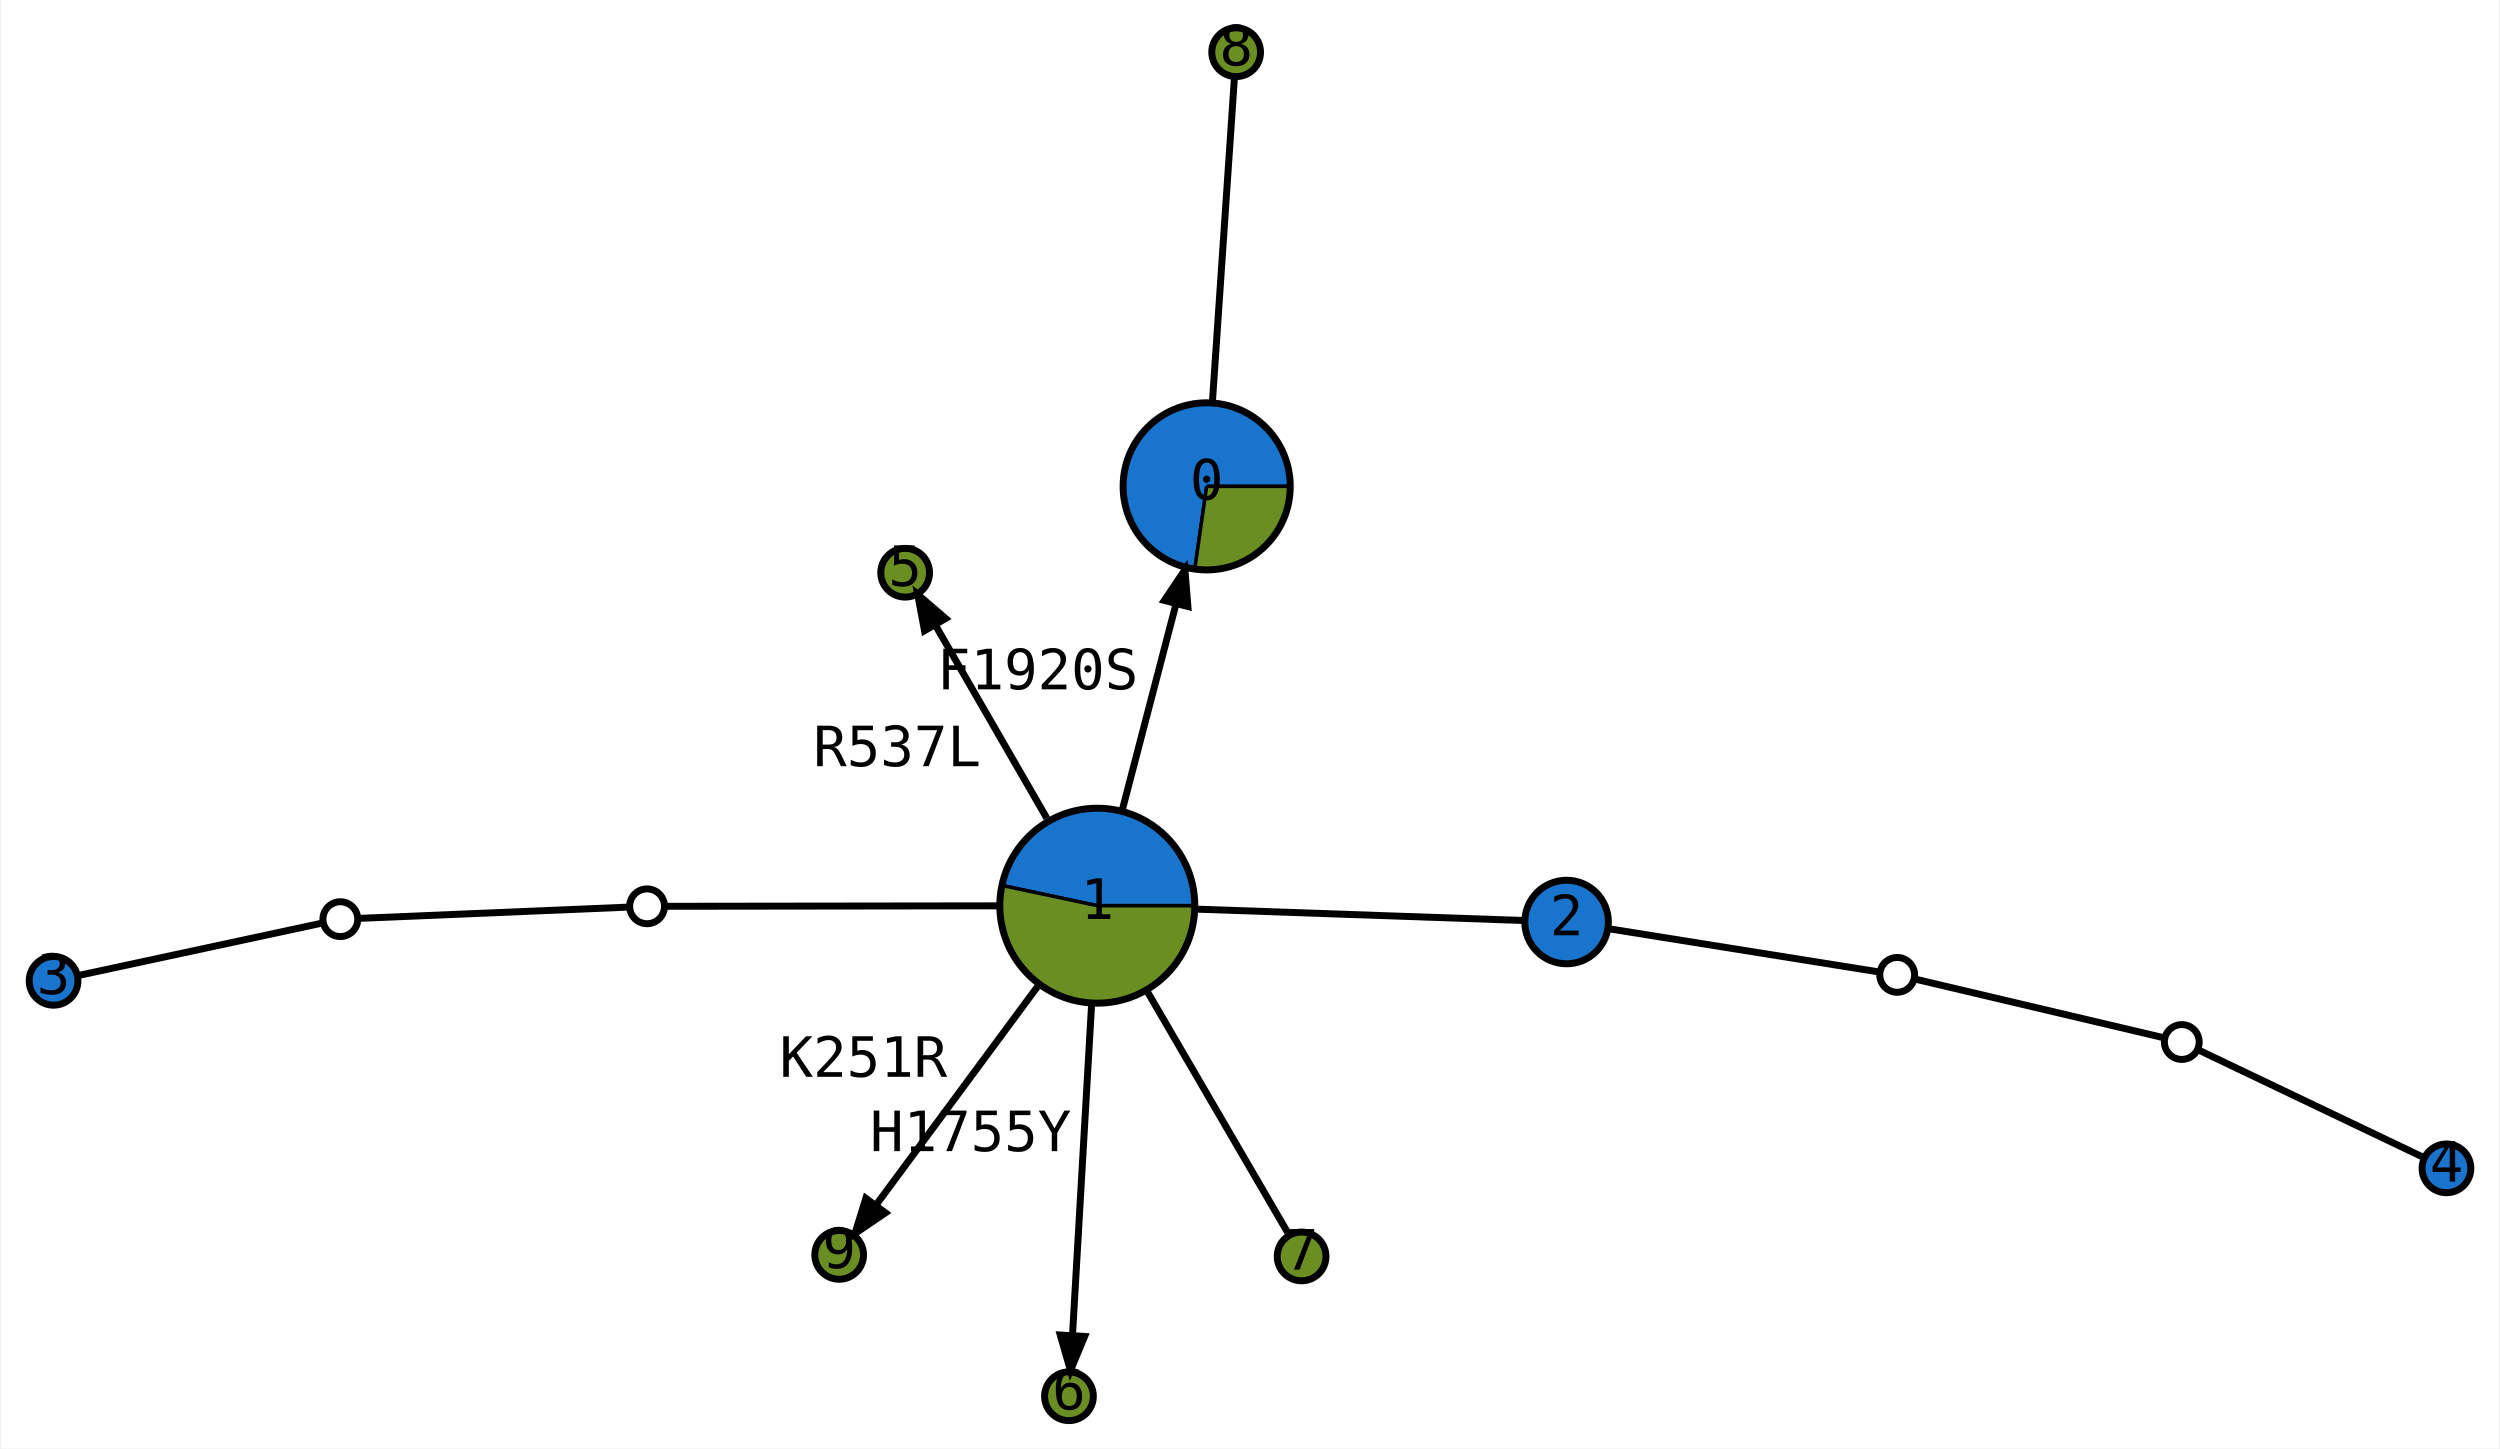
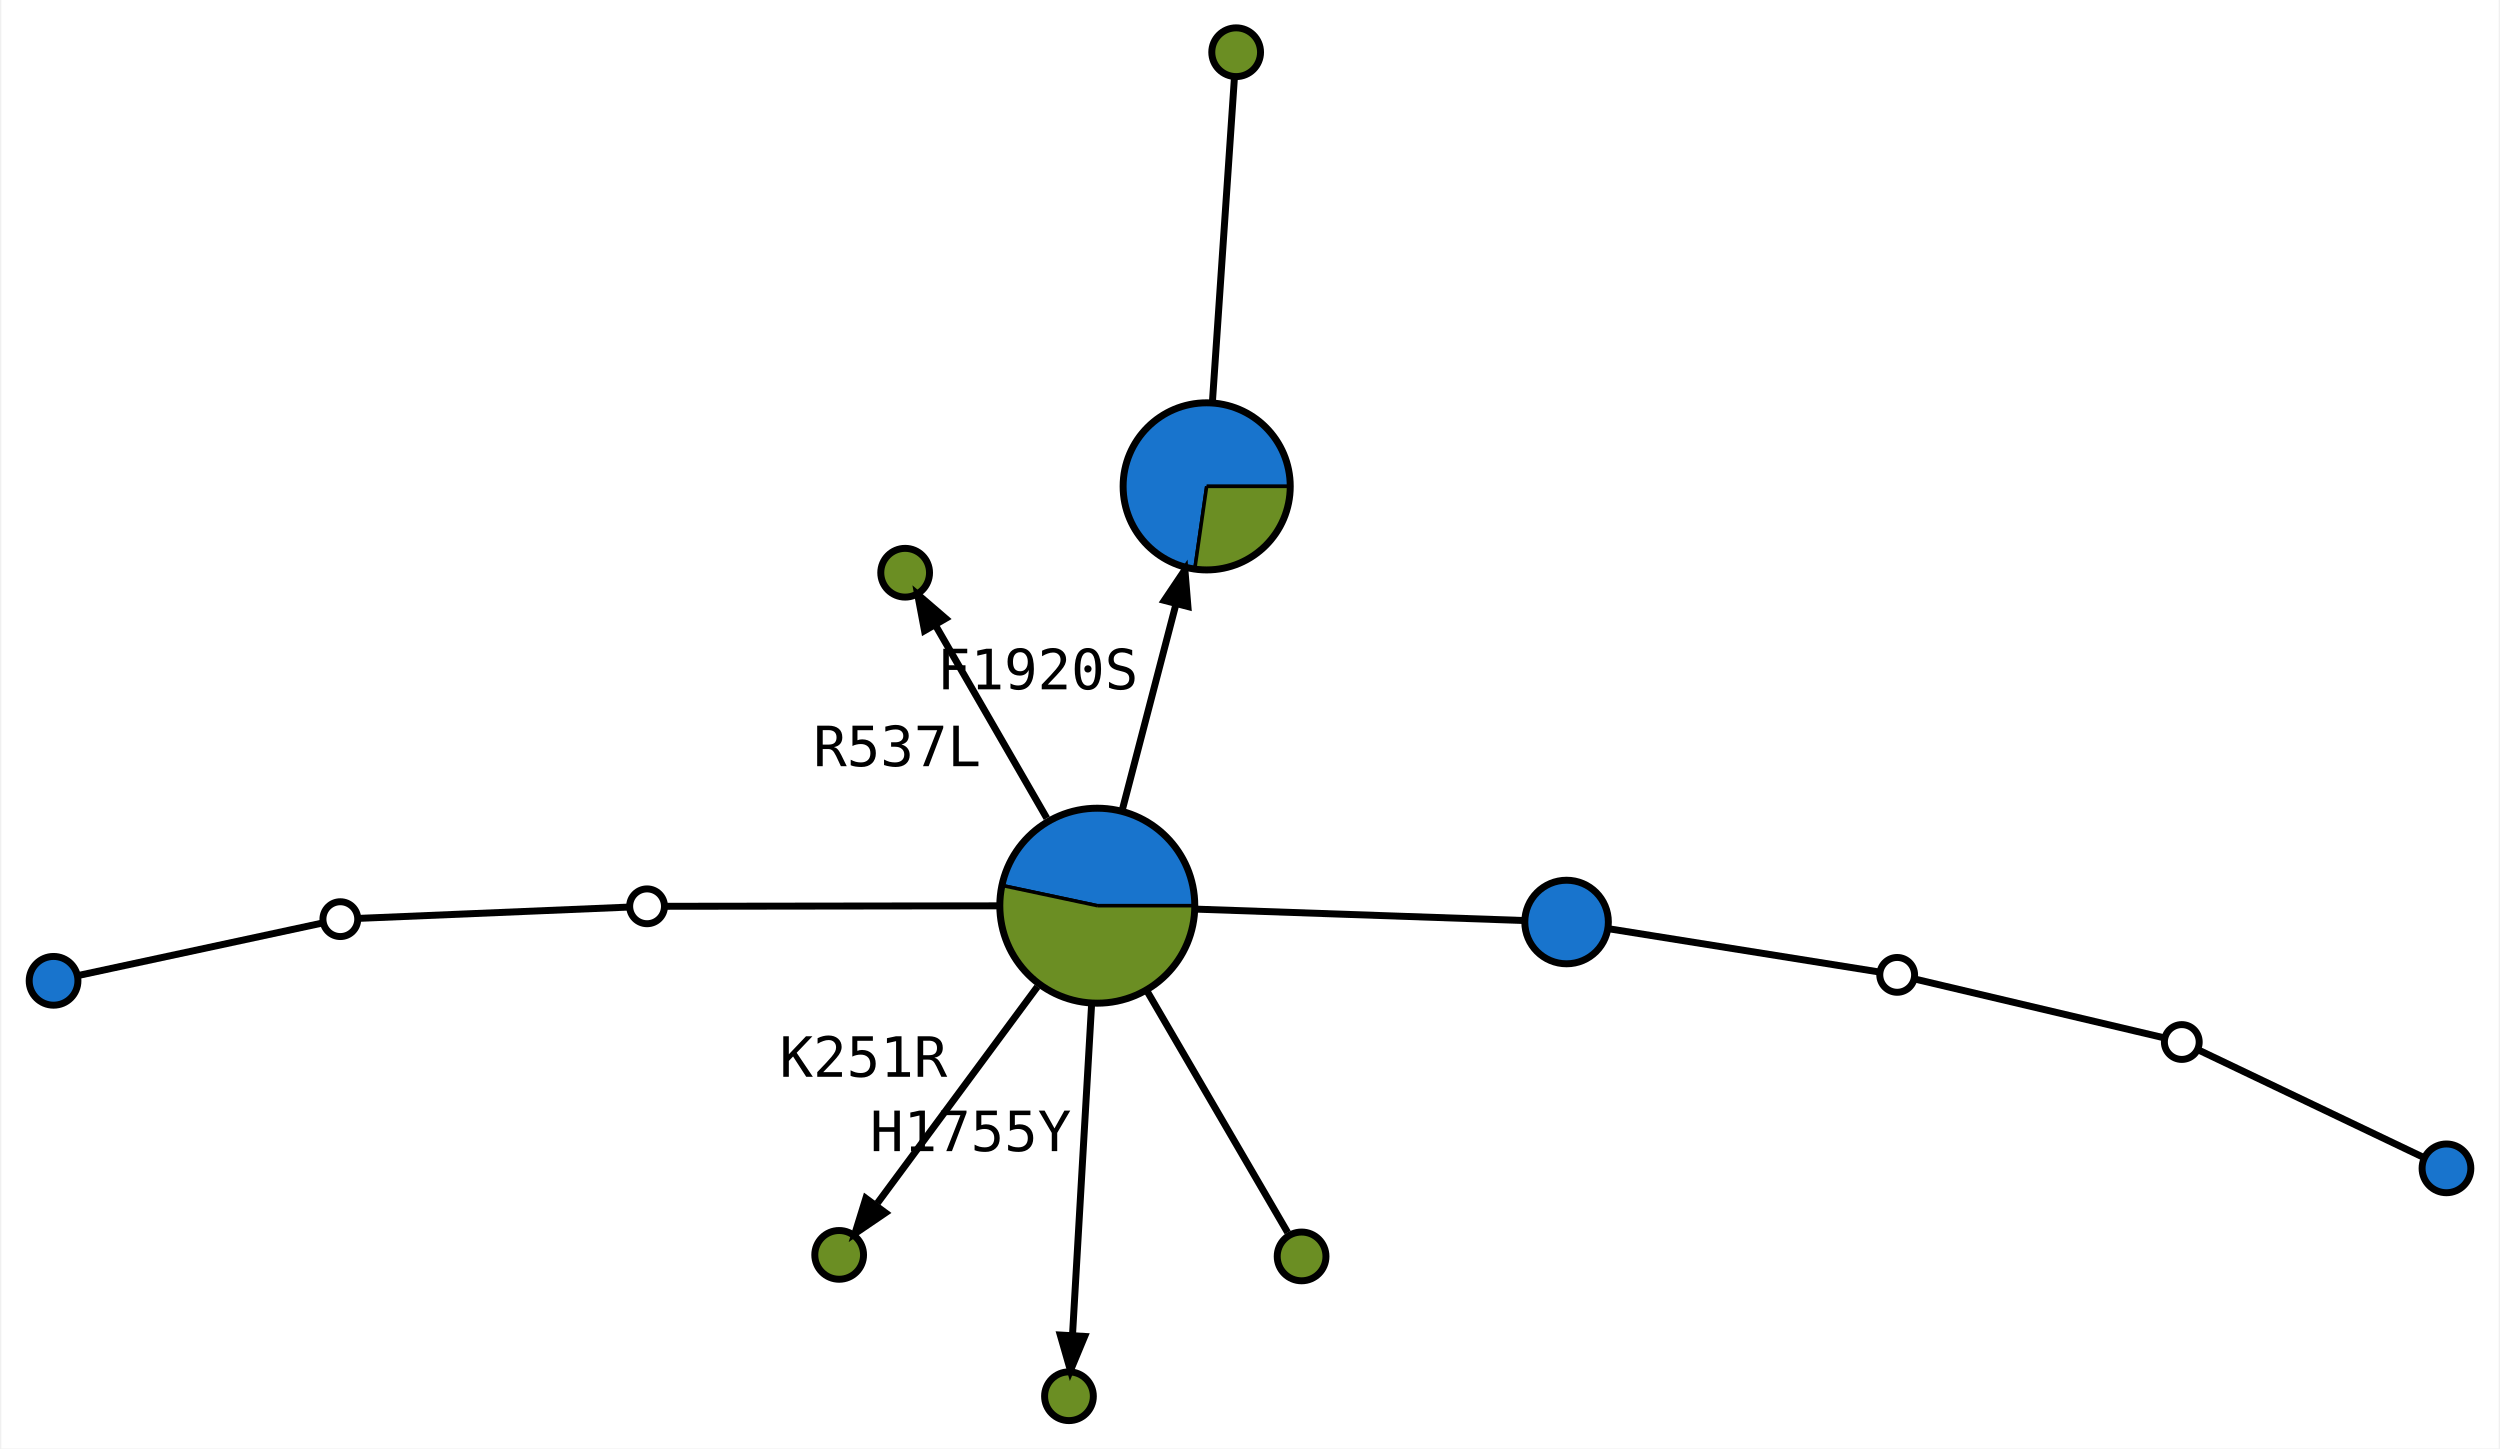
<svg xmlns="http://www.w3.org/2000/svg" width="359pt" height="208pt" viewBox="0.00 0.00 358.65 208.02">
  <g id="graph0" class="graph" transform="scale(1 1) rotate(0) translate(126.669 129.182)">
    <polygon fill="white" stroke="none" points="-126.669,78.837 -126.669,-129.182 231.985,-129.182 231.985,78.837 -126.669,78.837" />
    <g id="node1" class="node">
      <path fill="#1874cd" stroke="black" stroke-width="0.5" d="M46.435,-59.333C46.435,-59.333 58.435,-59.333 58.435,-59.333 58.435,-59.904 58.394,-60.475 58.312,-61.04 58.231,-61.606 58.109,-62.165 57.949,-62.713 57.788,-63.262 57.588,-63.798 57.35,-64.318 57.113,-64.837 56.839,-65.34 56.53,-65.82 56.221,-66.301 55.878,-66.759 55.504,-67.191 55.129,-67.623 54.725,-68.027 54.293,-68.402 53.861,-68.776 53.403,-69.119 52.922,-69.428 52.442,-69.737 51.939,-70.011 51.42,-70.248 50.9,-70.486 50.364,-70.686 49.815,-70.847 49.267,-71.007 48.708,-71.129 48.142,-71.21 47.577,-71.292 47.006,-71.333 46.435,-71.333 45.863,-71.333 45.292,-71.292 44.727,-71.21 44.161,-71.129 43.602,-71.007 43.054,-70.847 42.505,-70.686 41.969,-70.486 41.45,-70.248 40.93,-70.011 40.428,-69.737 39.947,-69.428 39.466,-69.119 39.008,-68.776 38.576,-68.402 38.144,-68.027 37.74,-67.623 37.366,-67.191 36.991,-66.759 36.648,-66.301 36.34,-65.82 36.031,-65.34 35.756,-64.837 35.519,-64.318 35.282,-63.798 35.082,-63.262 34.921,-62.713 34.76,-62.165 34.638,-61.606 34.557,-61.04 34.475,-60.475 34.435,-59.904 34.435,-59.333 34.435,-58.761 34.475,-58.191 34.557,-57.625 34.638,-57.059 34.76,-56.5 34.921,-55.952 35.082,-55.404 35.282,-54.867 35.519,-54.348 35.756,-53.828 36.031,-53.326 36.34,-52.845 36.648,-52.364 36.991,-51.906 37.366,-51.474 37.74,-51.042 38.144,-50.638 38.576,-50.264 39.008,-49.889 39.466,-49.547 39.947,-49.238 40.428,-48.929 40.93,-48.654 41.45,-48.417 41.969,-48.18 42.505,-47.98 43.054,-47.819 43.602,-47.658 44.161,-47.536 44.727,-47.455 44.727,-47.455 46.435,-59.333 46.435,-59.333" />
      <path fill="olivedrab" stroke="black" stroke-width="0.5" d="M46.435,-59.333C46.435,-59.333 44.727,-47.455 44.727,-47.455 45.151,-47.394 45.578,-47.356 46.006,-47.34 46.434,-47.325 46.863,-47.333 47.291,-47.363 47.718,-47.394 48.144,-47.447 48.565,-47.523 48.987,-47.599 49.404,-47.698 49.815,-47.819 50.227,-47.939 50.631,-48.082 51.027,-48.246 51.423,-48.41 51.809,-48.595 52.186,-48.8 52.562,-49.006 52.926,-49.231 53.279,-49.476 53.63,-49.72 53.969,-49.983 54.293,-50.264 54.617,-50.544 54.925,-50.842 55.217,-51.156 55.509,-51.469 55.784,-51.798 56.041,-52.141 56.298,-52.484 56.536,-52.841 56.755,-53.209 56.973,-53.578 57.172,-53.958 57.35,-54.348 57.528,-54.737 57.685,-55.136 57.821,-55.543 57.956,-55.95 58.069,-56.363 58.16,-56.782 58.252,-57.201 58.32,-57.624 58.366,-58.05 58.412,-58.476 58.435,-58.904 58.435,-59.333 58.435,-59.333 46.435,-59.333 46.435,-59.333" />
      <ellipse fill="none" stroke="black" cx="46.435" cy="-59.333" rx="12" ry="12" />
-       <text text-anchor="middle" x="46.435" y="-57.433" font-family="monospace" font-size="8.00">0</text>
    </g>
    <g id="node9" class="node">
      <ellipse fill="olivedrab" stroke="black" cx="50.669" cy="-121.682" rx="3.5" ry="3.5" />
-       <text text-anchor="middle" x="50.669" y="-119.782" font-family="monospace" font-size="8.00">8</text>
    </g>
    <g id="edge2" class="edge">
      <path fill="none" stroke="black" d="M47.251,-71.354C48.231,-85.792 49.82,-109.178 50.424,-118.083" />
    </g>
    <g id="node2" class="node">
      <path fill="#1874cd" stroke="black" stroke-width="0.5" d="M30.726,0.889C30.726,0.889 44.726,0.889 44.726,0.889 44.726,0.033 44.648,-0.821 44.492,-1.662 44.336,-2.504 44.103,-3.329 43.796,-4.128 43.49,-4.927 43.11,-5.696 42.663,-6.426 42.216,-7.155 41.703,-7.843 41.13,-8.479 40.557,-9.115 39.928,-9.697 39.249,-10.218 38.57,-10.739 37.844,-11.196 37.082,-11.585 36.319,-11.973 35.523,-12.291 34.702,-12.534 33.882,-12.777 33.041,-12.945 32.19,-13.034 31.338,-13.123 30.481,-13.135 29.628,-13.068 28.774,-13.001 27.929,-12.855 27.103,-12.634 26.276,-12.412 25.471,-12.115 24.699,-11.747 23.927,-11.379 23.189,-10.94 22.497,-10.437 21.805,-9.934 21.16,-9.369 20.571,-8.748 19.982,-8.127 19.451,-7.453 18.985,-6.736 18.519,-6.018 18.119,-5.259 17.792,-4.468 17.464,-3.678 17.21,-2.859 17.032,-2.022 17.032,-2.022 30.726,0.889 30.726,0.889" />
      <path fill="olivedrab" stroke="black" stroke-width="0.5" d="M30.726,0.889C30.726,0.889 17.032,-2.022 17.032,-2.022 16.93,-1.543 16.854,-1.06 16.803,-0.574 16.752,-0.088 16.726,0.4 16.726,0.889 16.726,1.378 16.752,1.867 16.803,2.353 16.854,2.839 16.93,3.322 17.032,3.8 17.134,4.278 17.26,4.751 17.411,5.215 17.562,5.68 17.738,6.137 17.936,6.584 18.135,7.03 18.357,7.466 18.602,7.889 18.846,8.313 19.113,8.723 19.4,9.118 19.687,9.514 19.995,9.894 20.322,10.257 20.649,10.62 20.995,10.966 21.358,11.293 21.721,11.62 22.102,11.928 22.497,12.216 22.893,12.503 23.303,12.769 23.726,13.014 24.149,13.258 24.585,13.48 25.032,13.679 25.478,13.878 25.935,14.053 26.4,14.204 26.865,14.355 27.337,14.482 27.815,14.583 28.294,14.685 28.777,14.761 29.263,14.812 29.749,14.864 30.237,14.889 30.726,14.889 31.215,14.889 31.703,14.864 32.19,14.812 32.676,14.761 33.159,14.685 33.637,14.583 34.115,14.482 34.587,14.355 35.052,14.204 35.517,14.053 35.974,13.878 36.42,13.679 36.867,13.48 37.303,13.258 37.726,13.014 38.149,12.769 38.56,12.503 38.955,12.216 39.351,11.928 39.731,11.62 40.094,11.293 40.457,10.966 40.803,10.62 41.13,10.257 41.457,9.894 41.765,9.514 42.052,9.118 42.34,8.723 42.606,8.313 42.85,7.889 43.095,7.466 43.317,7.03 43.516,6.584 43.715,6.137 43.89,5.68 44.041,5.215 44.192,4.751 44.319,4.278 44.42,3.8 44.522,3.322 44.598,2.839 44.649,2.353 44.7,1.867 44.726,1.378 44.726,0.889 44.726,0.889 30.726,0.889 30.726,0.889" />
      <ellipse fill="none" stroke="black" cx="30.726" cy="0.889" rx="14" ry="14" />
-       <text text-anchor="middle" x="30.726" y="2.789" font-family="monospace" font-size="8.00">1</text>
    </g>
    <g id="edge1" class="edge">
      <path fill="none" stroke="black" d="M34.291,-12.776C36.582,-21.56 39.576,-33.038 42.018,-42.399" />
      <polygon fill="black" stroke="black" points="40.354,-42.955 43.309,-47.352 43.741,-42.072 40.354,-42.955" />
      <text text-anchor="middle" x="22.154" y="-30.188" font-family="monospace" font-size="8.00">F1920S</text>
    </g>
    <g id="node3" class="node">
      <ellipse fill="#1874cd" stroke="black" cx="98.122" cy="3.232" rx="6" ry="6" />
-       <text text-anchor="middle" x="98.122" y="5.132" font-family="monospace" font-size="8.00">2</text>
    </g>
    <g id="edge3" class="edge">
      <path fill="none" stroke="black" d="M45.019,1.386C59.547,1.891 81.376,2.65 91.947,3.017" />
    </g>
    <g id="node6" class="node">
      <ellipse fill="olivedrab" stroke="black" cx="3.131" cy="-46.93" rx="3.5" ry="3.5" />
-       <text text-anchor="middle" x="3.131" y="-45.03" font-family="monospace" font-size="8.00">5</text>
    </g>
    <g id="edge7" class="edge">
      <path fill="none" stroke="black" d="M23.476,-11.675C18.39,-20.488 11.758,-31.979 7.473,-39.406" />
      <polygon fill="black" stroke="black" points="5.911,-38.61 4.928,-43.816 8.943,-40.359 5.911,-38.61" />
      <text text-anchor="middle" x="1.974" y="-19.14" font-family="monospace" font-size="8.00">R537L</text>
    </g>
    <g id="node7" class="node">
      <ellipse fill="olivedrab" stroke="black" cx="26.657" cy="71.337" rx="3.5" ry="3.5" />
-       <text text-anchor="middle" x="26.657" y="73.237" font-family="monospace" font-size="8.00">6</text>
    </g>
    <g id="edge8" class="edge">
      <path fill="none" stroke="black" d="M29.903,15.145C29.088,29.251 27.866,50.41 27.177,62.333" />
      <polygon fill="black" stroke="black" points="28.906,62.749 26.871,67.64 25.412,62.547 28.906,62.749" />
      <text text-anchor="middle" x="12.54" y="36.139" font-family="monospace" font-size="8.00">H1755Y</text>
    </g>
    <g id="node8" class="node">
      <ellipse fill="olivedrab" stroke="black" cx="60.065" cy="51.258" rx="3.5" ry="3.5" />
-       <text text-anchor="middle" x="60.065" y="53.158" font-family="monospace" font-size="8.00">7</text>
    </g>
    <g id="edge9" class="edge">
      <path fill="none" stroke="black" d="M37.828,13.082C44.476,24.495 53.979,40.81 58.068,47.83" />
    </g>
    <g id="node10" class="node">
      <ellipse fill="olivedrab" stroke="black" cx="-6.345" cy="51.037" rx="3.5" ry="3.5" />
-       <text text-anchor="middle" x="-6.345" y="52.937" font-family="monospace" font-size="8.00">9</text>
    </g>
    <g id="edge10" class="edge">
      <path fill="none" stroke="black" d="M22.128,12.52C15.043,22.105 5.208,35.41 -0.853,43.609" />
      <polygon fill="black" stroke="black" points="0.298,44.995 -4.081,47.976 -2.516,42.915 0.298,44.995" />
      <text text-anchor="middle" x="-2.863" y="25.465" font-family="monospace" font-size="8.00">K251R</text>
    </g>
    <g id="node11" class="node">
      <ellipse fill="white" stroke="black" cx="-33.933" cy="0.977" rx="2.5" ry="2.5" />
    </g>
    <g id="edge4" class="edge">
      <path fill="none" stroke="black" d="M16.696,0.908C0.948,0.93 -23.438,0.963 -31.356,0.974" />
    </g>
    <g id="node13" class="node">
      <ellipse fill="white" stroke="black" cx="145.601" cy="10.824" rx="2.5" ry="2.5" />
    </g>
    <g id="edge11" class="edge">
      <path fill="none" stroke="black" d="M104.329,4.224C114.785,5.896 135.496,9.208 142.895,10.391" />
    </g>
    <g id="node4" class="node">
      <ellipse fill="#1874cd" stroke="black" cx="-119.169" cy="11.677" rx="3.5" ry="3.5" />
-       <text text-anchor="middle" x="-119.169" y="13.577" font-family="monospace" font-size="8.00">3</text>
    </g>
    <g id="node5" class="node">
      <ellipse fill="#1874cd" stroke="black" cx="224.485" cy="38.61" rx="3.5" ry="3.5" />
-       <text text-anchor="middle" x="224.485" y="40.51" font-family="monospace" font-size="8.00">4</text>
    </g>
    <g id="node12" class="node">
      <ellipse fill="white" stroke="black" cx="-77.983" cy="2.821" rx="2.5" ry="2.5" />
    </g>
    <g id="edge5" class="edge">
      <path fill="none" stroke="black" d="M-36.557,1.087C-44.41,1.415 -67.666,2.389 -75.428,2.714" />
    </g>
    <g id="edge6" class="edge">
      <path fill="none" stroke="black" d="M-80.686,3.402C-87.844,4.941 -107.306,9.126 -115.478,10.883" />
    </g>
    <g id="node14" class="node">
      <ellipse fill="white" stroke="black" cx="186.474" cy="20.466" rx="2.5" ry="2.5" />
    </g>
    <g id="edge12" class="edge">
      <path fill="none" stroke="black" d="M148.282,11.457C155.671,13.199 176.265,18.058 183.729,19.818" />
    </g>
    <g id="edge13" class="edge">
      <path fill="none" stroke="black" d="M188.968,21.656C195.575,24.81 213.536,33.384 221.078,36.984" />
    </g>
  </g>
</svg>
